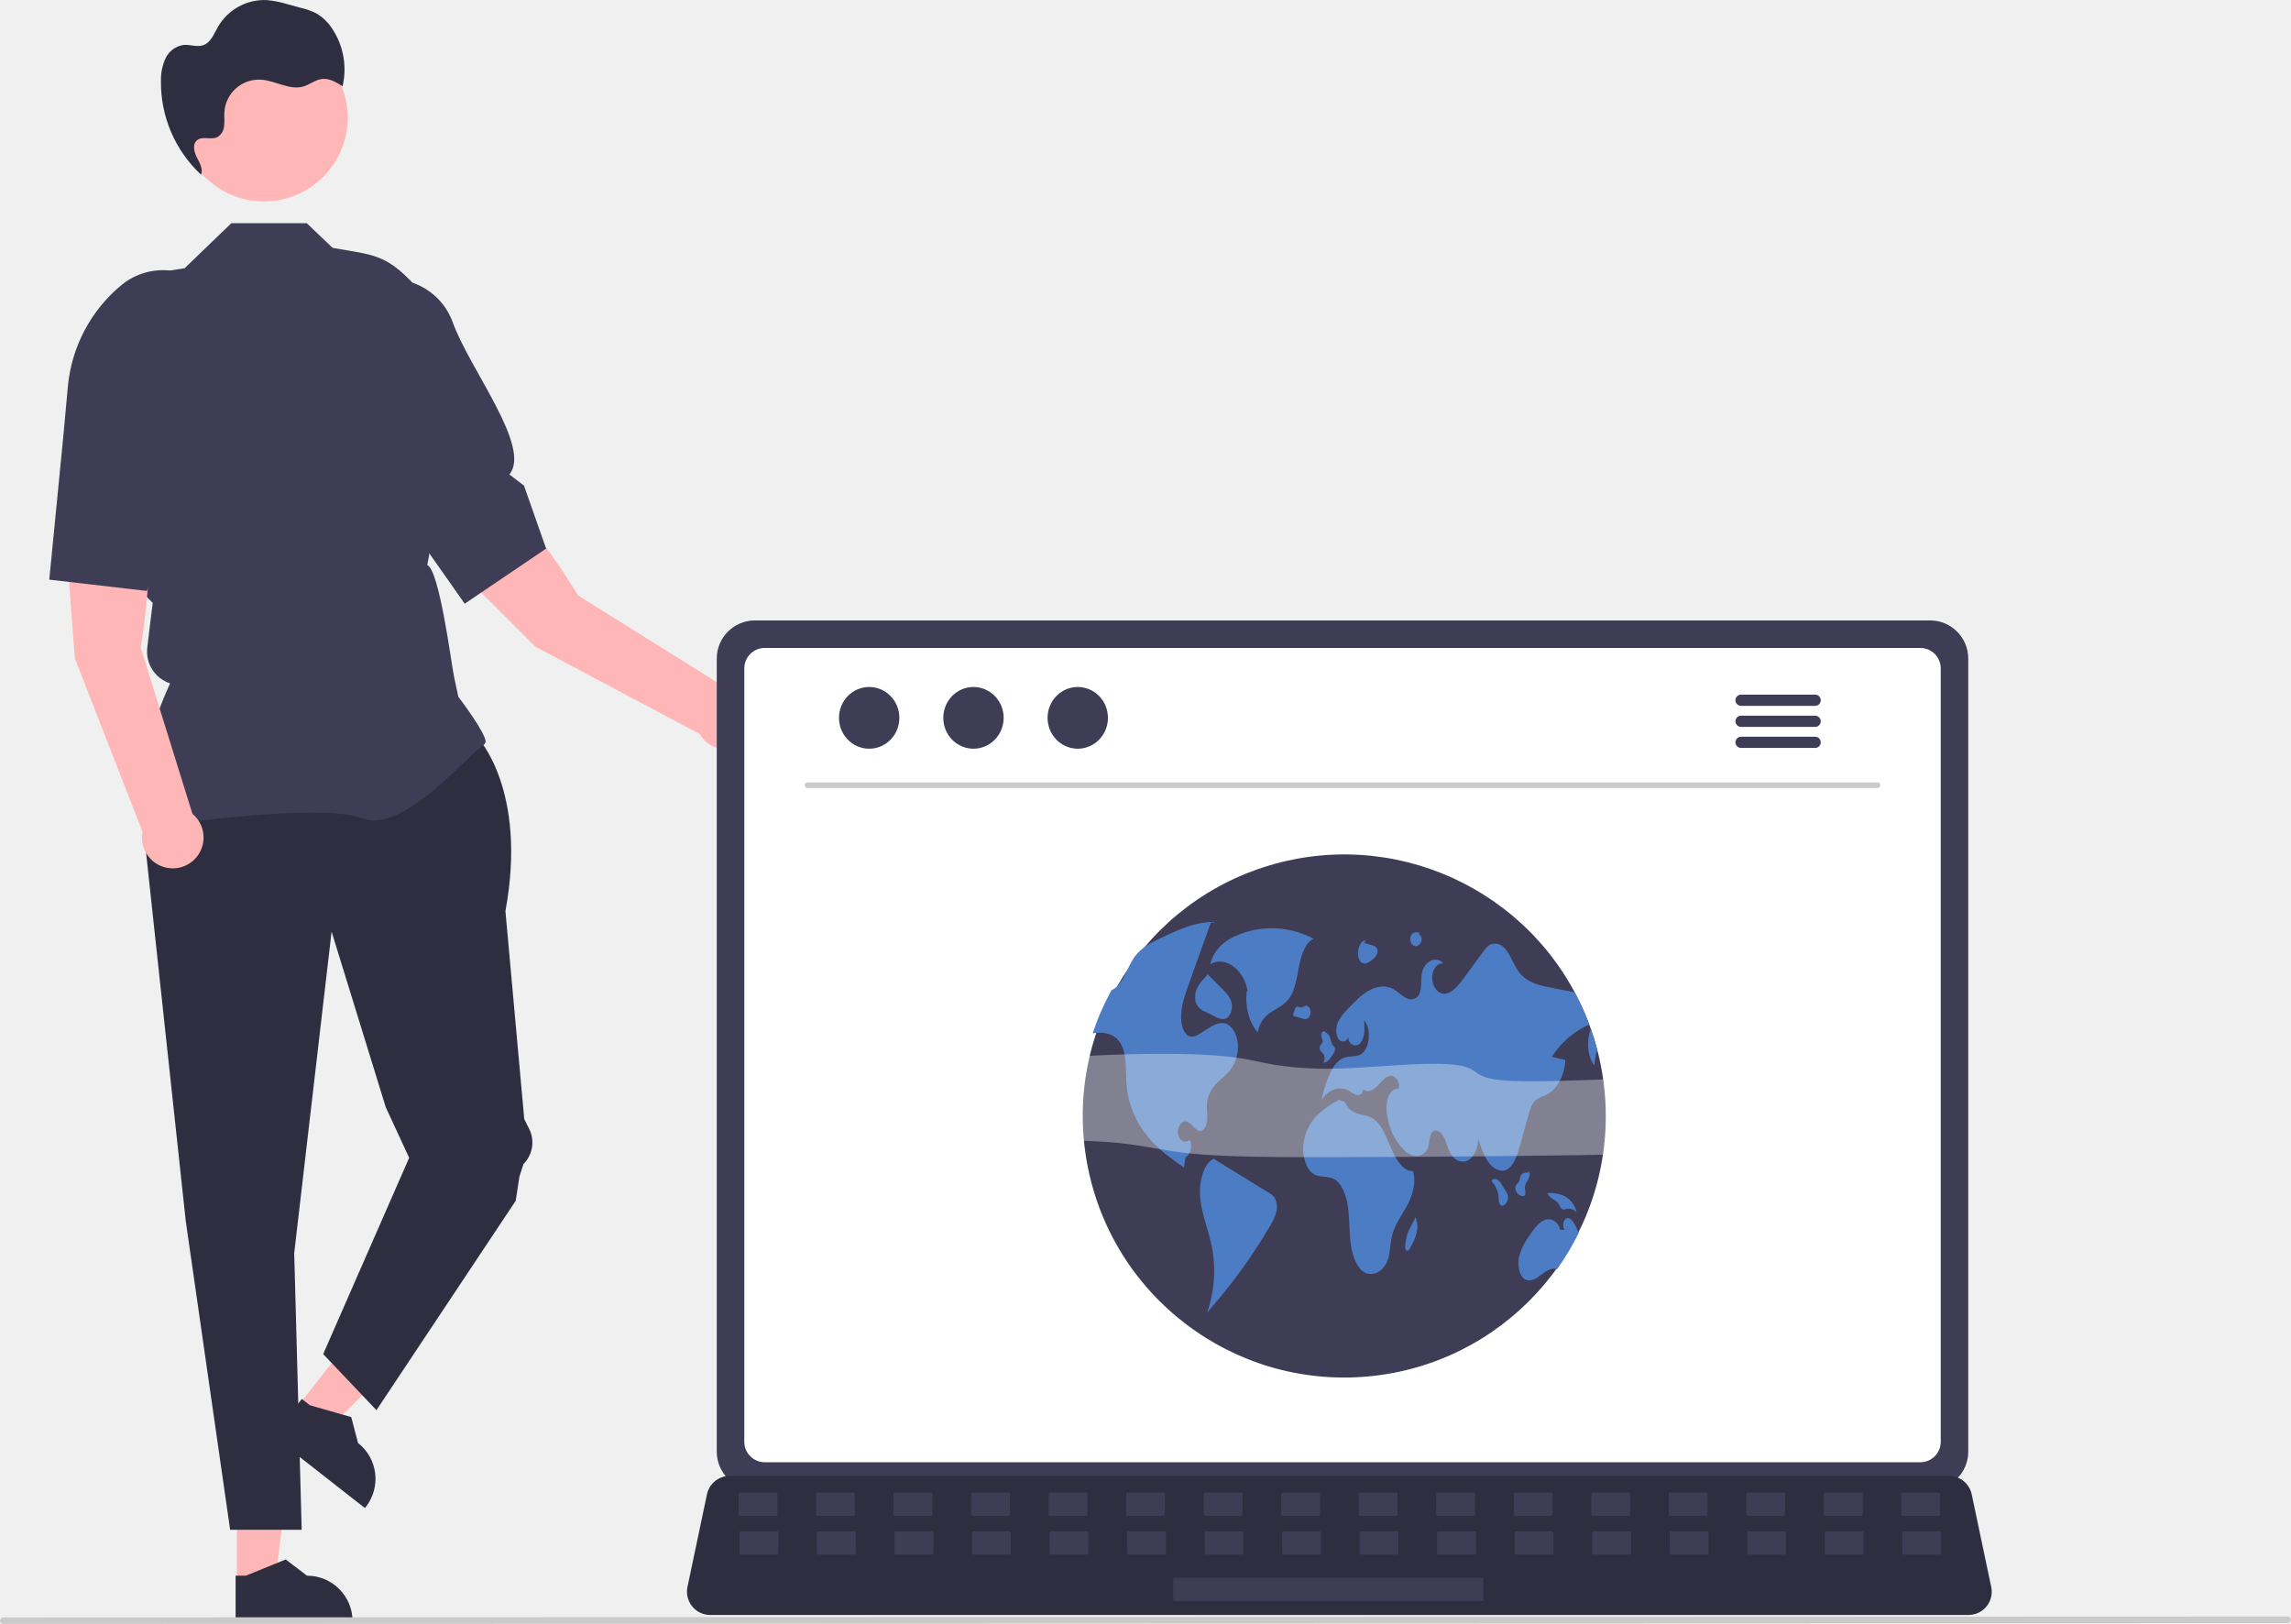
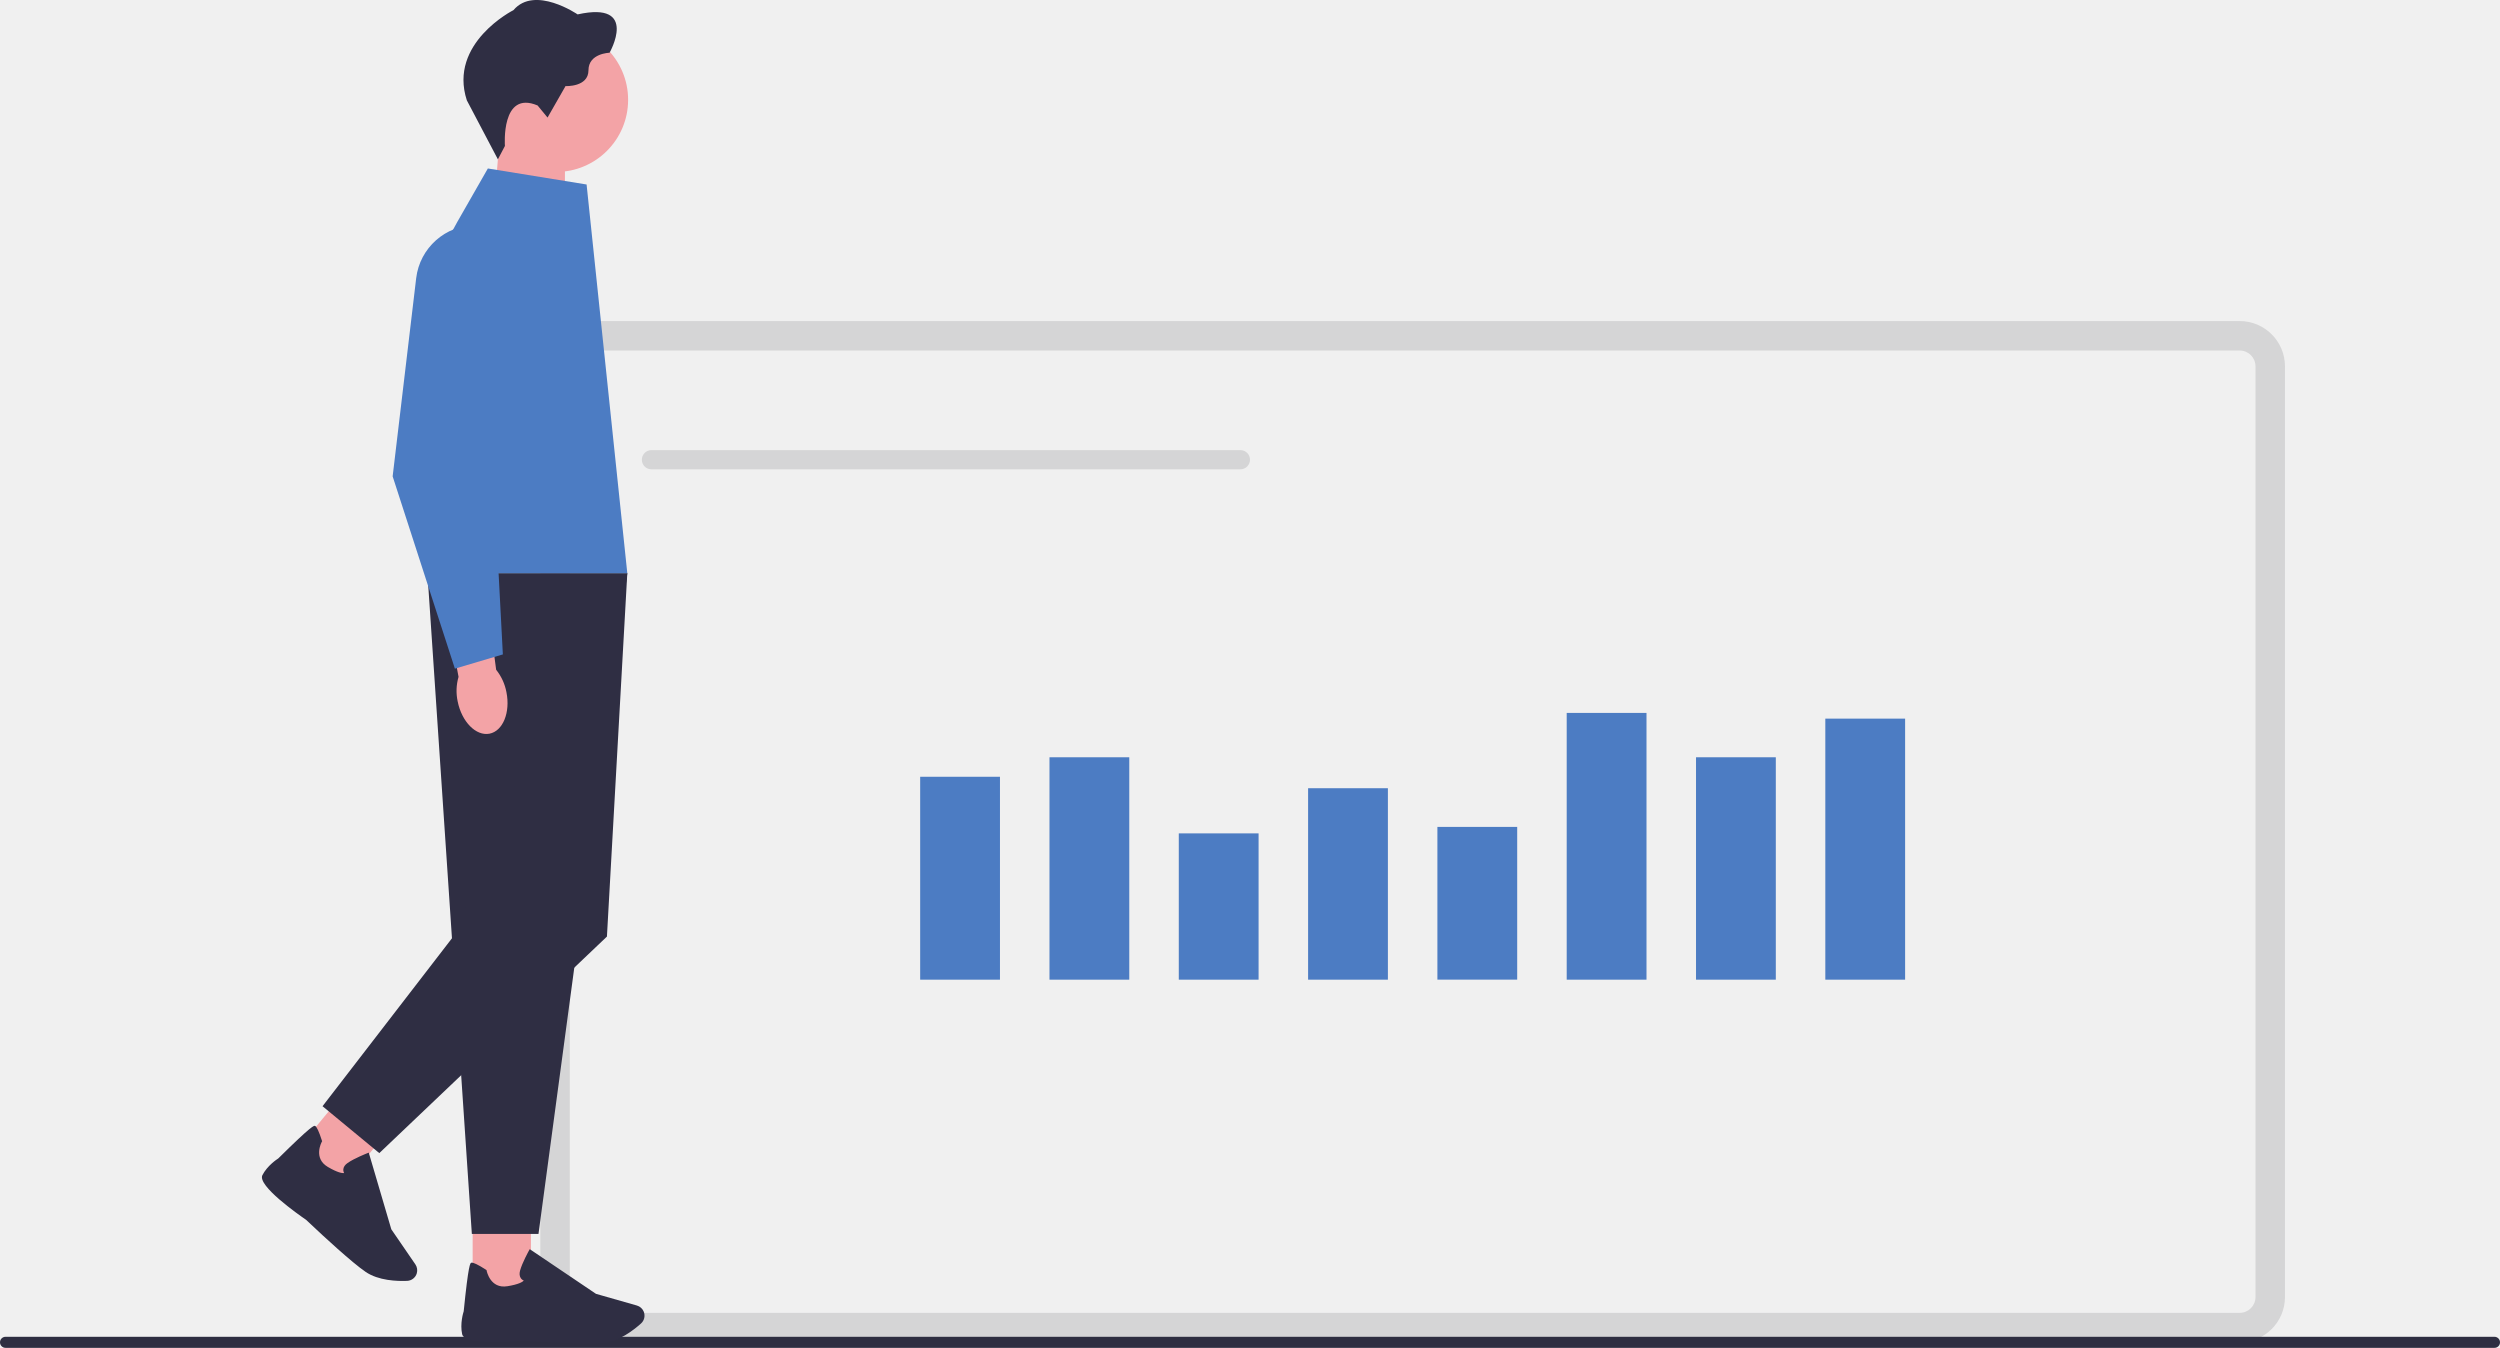
- <svg xmlns="http://www.w3.org/2000/svg" data-name="Layer 1" width="829.131" height="587.676" viewBox="0 0 829.131 587.676">
-   <polygon points="85.757 572.858 99.518 572.857 106.065 519.775 85.754 519.776 85.757 572.858" fill="#ffb6b6" />
-   <path d="M270.706,743.376l42.319-.002v-.535a16.473,16.473,0,0,0-16.472-16.472h-.001l-7.73-5.865-14.423,5.865-3.694 0Z" transform="translate(-185.4343 -156.1618)" fill="#2f2e41" />
-   <polygon points="107.98 508.635 118.814 517.121 156.702 479.371 140.712 466.846 107.98 508.635" fill="#ffb6b6" />
-   <path d="M284.179,675.8l33.316,26.096.33-.421a16.473,16.473,0,0,0-2.809-23.125l-.001-.001-2.469-9.384L297.575,664.689l-2.908-2.278Z" transform="translate(-185.4343 -156.1618)" fill="#2f2e41" />
-   <path d="M358.205,422.937s18.265,18.941,10.147,62.912l6.815,75.288,1.759,3.485a11.051,11.051,0,0,1-2.052,12.793l0,0-1.449,4.493-1.353,8.794-50.397,75.765-19.279-20.294,31.118-71.029L325.058,556.878l-19.618-63.588L291.911,609.642l2.706,100.118h-25.895L252.676,598.142,235.764,441.201l8.797-18.265Z" transform="translate(-185.4343 -156.1618)" fill="#2f2e41" />
-   <path d="M239.981,455.482l-.185-.259c-9.856-13.799,4.968-46.958,7.203-51.765h0a12.068,12.068,0,0,1-8.26-12.889l.964-8.193,1.005-8.036-7.197-7.197-.02-.179-4.142-36.242-6.022-24.072a52.848,52.848,0,0,1,15-51.216l13.921-2.21,16.918-16.301h27.282l9.354,8.937c17.463,3.063,20.463,2.063,35.463,20.063l-6.816,55.962-1.7,7.699.005,10.442,4.323,4.804a14.95,14.95,0,0,1,3.546,12.932l-.568,2.842h0c4.458,1.911,8.713,35.866,9.729,40.608l1.518,7.085c1.299,1.714,9.873,13.146,9.873,16.271,0,.469-.346.923-1.09,1.426-5.843,3.956-29.137,32.023-43.431,26.303-15.225-6.088-75.747,3.045-76.357,3.138Z" transform="translate(-185.4343 -156.1618)" fill="#3f3d56" />
-   <path d="M236.316,390.407s7.006-39.595-.052-54.485l-28,2,4.261,56.487,24.477,62.717a11.154,11.154,0,1,0,18.078-6.463Z" transform="translate(-185.4343 -156.1618)" fill="#ffb6b6" />
-   <path d="M208.264,314.922l1.733-18.871a54.107,54.107,0,0,1,19.403-36.752l0,0a23.687,23.687,0,0,1,24.787-3.272h0a23.631,23.631,0,0,1,12.205,29.866c-6.472,16.972-4.135,34.921-16.753,37.109l1.371,6.522-12.407,40.49-35.338-4.094Z" transform="translate(-185.4343 -156.1618)" fill="#3f3d56" />
-   <path d="M394.641,371.641s-20.509-34.586-35.571-41.272L339.147,350.145l40.067,40.044,59.456,31.584a11.154,11.154,0,1,0,9.491-16.689Z" transform="translate(-185.4343 -156.1618)" fill="#ffb6b6" />
-   <path d="M324.148,332.708l-10.993-15.437a54.107,54.107,0,0,1-9.258-40.515l0,0a23.687,23.687,0,0,1,16.658-18.645h0a23.631,23.631,0,0,1,28.729,14.683c6.162,17.087,28.639,45.17,20.499,55.058l5.293,4.051,7.999,22.787L353.616,374.632Z" transform="translate(-185.4343 -156.1618)" fill="#3f3d56" />
-   <circle cx="95.531" cy="42.587" r="30.299" fill="#ffb6b6" />
-   <path d="M258.977,220.105c-.264-.232-.514-.48-.773-.718-.009.024-.011.05-.021.074Z" transform="translate(-185.4343 -156.1618)" fill="#2f2e41" />
-   <path d="M305.795,166.753a17.182,17.182,0,0,0-6.067-5.85,25.38,25.38,0,0,0-5.304-1.879l-4.795-1.308a38.013,38.013,0,0,0-7.544-1.519,19.418,19.418,0,0,0-17.737,9.623c-1.449,2.57-2.611,5.772-5.407,6.712-2.255.758-4.714-.311-7.084-.104a8.53,8.53,0,0,0-6.476,4.77,18.38,18.38,0,0,0-1.699,8.141,45.619,45.619,0,0,0,14.522,34.048c.782-2.061-.506-4.287-1.524-6.259-1.03-1.995-1.667-4.777.059-6.214,1.92-1.599,4.996-.048,7.267-1.091a5.073,5.073,0,0,0,2.536-4.077c.22-1.657-.01-3.341.094-5.009a12.542,12.542,0,0,1,13.412-11.73c5.168.369,10.184,3.901,15.158,2.448,2.335-.682,4.326-2.418,6.741-2.711,2.674-.324,5.19,1.186,7.461,2.635A26.596,26.596,0,0,0,305.795,166.753Z" transform="translate(-185.4343 -156.1618)" fill="#2f2e41" />
-   <path d="M410.834,726.353l-7.71-12.39-1.54,7.08c-.27,1.24-.54,2.5-.79,3.75-2.19-1.87-4.52-3.6-6.8-5.26q-10.5-7.62-20.99-15.26l2.19,12.7c1.35,7.82,2.76,15.8,6.1,22.95.37.81.77,1.61,1.2,2.39h32.54a10.487,10.487,0,0,0,.54-2.24.775.775,0,0,0,.01-.15C416.094,735.073,413.414,730.503,410.834,726.353Z" transform="translate(-185.4343 -156.1618)" fill="#f0f0f0" />
-   <path d="M974.916,712.972l-13.985-22.474-2.793,12.842c-.49,2.249-.98,4.535-1.433,6.802-3.972-3.392-8.199-6.53-12.334-9.541q-19.046-13.822-38.074-27.68l3.972,23.036c2.449,14.185,5.007,28.659,11.065,41.628.671,1.469,1.397,2.921,2.177,4.335h59.024a19.024,19.024,0,0,0,.98-4.063,1.405,1.405,0,0,0,.018-.272C984.458,728.789,979.596,720.5,974.916,712.972Z" transform="translate(-185.4343 -156.1618)" fill="#f0f0f0" />
-   <path d="M1013.375,743.531l-826.75.307a1.191,1.191,0,0,1,0-2.381l826.75-.307a1.191,1.191,0,0,1,0,2.381Z" transform="translate(-185.4343 -156.1618)" fill="#cacaca" />
-   <path d="M444.832,394.459V681.483A13.806,13.806,0,0,0,458.627,695.278h425.34a13.806,13.806,0,0,0,13.795-13.795V394.459A13.812,13.812,0,0,0,883.967,380.68H458.627A13.812,13.812,0,0,0,444.832,394.459Z" transform="translate(-185.4343 -156.1618)" fill="#3f3d56" />
-   <path d="M454.81,398.031v279.912a7.385,7.385,0,0,0,7.373,7.373H880.426a7.385,7.385,0,0,0,7.373-7.373v-279.912a7.389,7.389,0,0,0-7.373-7.388H462.183A7.389,7.389,0,0,0,454.81,398.031Z" transform="translate(-185.4343 -156.1618)" fill="#fff" />
-   <path d="M435.937,737.461a8.272,8.272,0,0,0,6.509,3.114h455.439a8.381,8.381,0,0,0,8.192-10.1l-7.07-33.581a8.396,8.396,0,0,0-5.218-6.088,8.121,8.121,0,0,0-2.974-.561H449.487a8.12,8.12,0,0,0-2.974.561,8.395,8.395,0,0,0-5.218,6.088l-7.07,33.581A8.374,8.374,0,0,0,435.937,737.461Z" transform="translate(-185.4343 -156.1618)" fill="#2f2e41" />
-   <rect x="873.553" y="696.293" width="14.027" height="8.416" rx="0.488" transform="translate(1575.698 1244.84) rotate(-180)" fill="#3f3d56" />
-   <rect x="845.498" y="696.293" width="14.027" height="8.416" rx="0.488" transform="translate(1519.589 1244.84) rotate(-180)" fill="#3f3d56" />
-   <rect x="817.443" y="696.293" width="14.027" height="8.416" rx="0.488" transform="translate(1463.48 1244.84) rotate(-180)" fill="#3f3d56" />
-   <rect x="789.389" y="696.293" width="14.027" height="8.416" rx="0.488" transform="translate(1407.37 1244.84) rotate(-180)" fill="#3f3d56" />
-   <rect x="761.334" y="696.293" width="14.027" height="8.416" rx="0.488" transform="translate(1351.261 1244.84) rotate(-180)" fill="#3f3d56" />
-   <rect x="733.279" y="696.293" width="14.027" height="8.416" rx="0.488" transform="translate(1295.152 1244.84) rotate(-180)" fill="#3f3d56" />
-   <rect x="705.225" y="696.293" width="14.027" height="8.416" rx="0.488" transform="translate(1239.043 1244.84) rotate(-180)" fill="#3f3d56" />
-   <rect x="677.17" y="696.293" width="14.027" height="8.416" rx="0.488" transform="translate(1182.933 1244.84) rotate(-180)" fill="#3f3d56" />
-   <rect x="649.115" y="696.293" width="14.027" height="8.416" rx="0.488" transform="translate(1126.824 1244.84) rotate(-180)" fill="#3f3d56" />
-   <rect x="621.061" y="696.293" width="14.027" height="8.416" rx="0.488" transform="translate(1070.715 1244.84) rotate(-180)" fill="#3f3d56" />
-   <rect x="593.006" y="696.293" width="14.027" height="8.416" rx="0.488" transform="translate(1014.605 1244.84) rotate(-180)" fill="#3f3d56" />
-   <rect x="564.952" y="696.293" width="14.027" height="8.416" rx="0.488" transform="translate(958.4961 1244.84) rotate(-180)" fill="#3f3d56" />
-   <rect x="536.897" y="696.293" width="14.027" height="8.416" rx="0.488" transform="translate(902.3868 1244.84) rotate(-180)" fill="#3f3d56" />
-   <rect x="508.842" y="696.293" width="14.027" height="8.416" rx="0.488" transform="translate(846.2776 1244.84) rotate(-180)" fill="#3f3d56" />
-   <rect x="480.788" y="696.293" width="14.027" height="8.416" rx="0.488" transform="translate(790.1683 1244.84) rotate(-180)" fill="#3f3d56" />
-   <rect x="452.733" y="696.293" width="14.027" height="8.416" rx="0.488" transform="translate(734.059 1244.84) rotate(-180)" fill="#3f3d56" />
-   <rect x="873.884" y="710.32" width="14.027" height="8.416" rx="0.488" transform="translate(1576.361 1272.894) rotate(-180)" fill="#3f3d56" />
-   <rect x="845.829" y="710.32" width="14.027" height="8.416" rx="0.488" transform="translate(1520.252 1272.894) rotate(-180)" fill="#3f3d56" />
-   <rect x="817.775" y="710.32" width="14.027" height="8.416" rx="0.488" transform="translate(1464.143 1272.894) rotate(-180)" fill="#3f3d56" />
-   <rect x="789.72" y="710.32" width="14.027" height="8.416" rx="0.488" transform="translate(1408.033 1272.894) rotate(-180)" fill="#3f3d56" />
-   <rect x="761.666" y="710.32" width="14.027" height="8.416" rx="0.488" transform="translate(1351.924 1272.894) rotate(-180)" fill="#3f3d56" />
-   <rect x="733.611" y="710.32" width="14.027" height="8.416" rx="0.488" transform="translate(1295.815 1272.894) rotate(-180)" fill="#3f3d56" />
-   <rect x="705.556" y="710.32" width="14.027" height="8.416" rx="0.488" transform="translate(1239.706 1272.894) rotate(-180)" fill="#3f3d56" />
-   <rect x="677.502" y="710.32" width="14.027" height="8.416" rx="0.488" transform="translate(1183.596 1272.894) rotate(-180)" fill="#3f3d56" />
-   <rect x="649.447" y="710.32" width="14.027" height="8.416" rx="0.488" transform="translate(1127.487 1272.894) rotate(-180)" fill="#3f3d56" />
-   <rect x="621.392" y="710.32" width="14.027" height="8.416" rx="0.488" transform="translate(1071.378 1272.894) rotate(-180)" fill="#3f3d56" />
-   <rect x="593.338" y="710.32" width="14.027" height="8.416" rx="0.488" transform="translate(1015.268 1272.894) rotate(-180)" fill="#3f3d56" />
-   <rect x="565.283" y="710.32" width="14.027" height="8.416" rx="0.488" transform="translate(959.1591 1272.894) rotate(-180)" fill="#3f3d56" />
-   <rect x="537.228" y="710.32" width="14.027" height="8.416" rx="0.488" transform="translate(903.0498 1272.894) rotate(-180)" fill="#3f3d56" />
-   <rect x="509.174" y="710.32" width="14.027" height="8.416" rx="0.488" transform="translate(846.9406 1272.894) rotate(-180)" fill="#3f3d56" />
-   <rect x="481.119" y="710.32" width="14.027" height="8.416" rx="0.488" transform="translate(790.8313 1272.894) rotate(-180)" fill="#3f3d56" />
-   <rect x="453.065" y="710.32" width="14.027" height="8.416" rx="0.488" transform="translate(734.722 1272.894) rotate(-180)" fill="#3f3d56" />
-   <rect x="610.031" y="727.153" width="112.219" height="8.416" rx="0.488" transform="translate(1146.845 1306.56) rotate(-180)" fill="#3f3d56" />
-   <path d="M766.585,560.202a94.642,94.642,0,1,1-5.992-33.327c.206.556.408,1.112.603,1.673v.005q1.31,3.7,2.308,7.538A95.286,95.286,0,0,1,766.585,560.202Z" transform="translate(-185.4343 -156.1618)" fill="#3f3d56" />
-   <path d="M660.88,495.918a31.968,31.968,0,0,0-28.065-1.148c-3.924,1.708-8.056,4.771-9.365,10.303,5.294-3.124,12.148,1.812,13.51,9.732l-.318.088c-.72,5.485.887,11.457,3.997,14.859a10.451,10.451,0,0,1,5.016-7.44c2.285-1.502,4.813-2.593,6.557-5.175,2.068-3.061,2.593-7.534,3.414-11.615S658.005,497.055,660.88,495.918Z" transform="translate(-185.4343 -156.1618)" fill="#4c7cc3" />
-   <path d="M631.245,542.596c-1.466,2.202-3.425,3.584-5.182,5.304a11.93,11.93,0,0,0-3.769,7.045c-.222,1.916.122,3.864.074,5.802-.048,1.937-.693,4.118-2.011,4.6-2.08.752-3.668-3.112-5.807-3.382-1.699-.212-3.229,2.461-2.737,4.78s2.805,3.345,4.134,1.831c1.202,2.017.355,5.675-1.45,6.294-.191,1.27-.381,2.536-.566,3.806-4.563-3.192-9.173-6.437-13.053-11.111a33.725,33.725,0,0,1-7.686-18.167c-.503-5.373.243-11.518-2.223-15.652-1.974-3.308-5.362-4.039-8.411-3.832-.556.037-1.117.101-1.673.169a94.237,94.237,0,0,1,6.823-15.615,6.685,6.685,0,0,0,1.71-1.064c2.837-2.408,4.097-7.284,6.4-10.655q.222-.326.461-.635c2.356-3.075,5.51-4.658,8.559-6.13,6.749-3.277,13.694-6.595,20.819-6.14l-2.027.196q-3.549,9.941-7.104,19.882-.54,1.524-1.09,3.054c-1.345,3.769-2.731,7.781-2.525,12,.122,2.498.99,5.166,2.641,6.024,1.54.794,3.224-.18,4.711-1.143.63-.402,1.255-.805,1.884-1.212,2.26-1.456,4.764-2.948,7.151-1.974,2.186.889,3.801,3.859,4.108,7.061A14.117,14.117,0,0,1,631.245,542.596Z" transform="translate(-185.4343 -156.1618)" fill="#4c7cc3" />
-   <path d="M644.688,587.842q-9.902-6.097-19.804-12.193l.112-.289c-4.104,1.563-5.808,8.859-5.13,14.825s2.978,11.3,4.14,17.113a45.425,45.425,0,0,1-1.713,23.835A195.205,195.205,0,0,0,645.224,599.536a16.905,16.905,0,0,0,2.074-4.599,7.317,7.317,0,0,0-.485-5.204A5.794,5.794,0,0,0,644.688,587.842Z" transform="translate(-185.4343 -156.1618)" fill="#4c7cc3" />
-   <path d="M618.634,513.897a7.299,7.299,0,0,0-.335,5.308,5.884,5.884,0,0,0,3.287,3.045l3.648,1.808c1.213.601,2.521,1.209,3.758.714,1.492-.597,2.527-2.936,2.259-5.107-.285-2.311-1.741-3.9-3.088-5.254q-2.828-2.841-5.655-5.683l-1.062,1.301A14.189,14.189,0,0,0,618.634,513.897Z" transform="translate(-185.4343 -156.1618)" fill="#4c7cc3" />
-   <path d="M747.031,538.6q2.461.58,4.923,1.159c-.286,5.542-3.033,10.671-6.717,12.529-1.535.773-3.245,1.059-4.515,2.504-1.149,1.313-1.731,3.356-2.266,5.309q-1.405,5.113-2.811,10.227c-1.006,3.674-2.297,7.755-4.912,9.078-2.244,1.138-4.812-.254-6.537-2.589-1.726-2.334-2.779-5.473-3.801-8.533.064,3.335-1.487,6.606-3.684,7.765-2.202,1.159-4.881.111-6.352-2.477-1.059-1.858-1.498-4.309-2.536-6.193-1.037-1.884-3.213-2.964-4.346-1.196-.746,1.175-.651,2.975-1.022,4.468a4.851,4.851,0,0,1-4.055,3.901,6.761,6.761,0,0,1-4.854-2.218,21.988,21.988,0,0,1-6.029-12.159,14.505,14.505,0,0,1,.169-6.648c.651-2.059,2.223-3.647,3.785-3.255,1.027-2.17-1-5.05-2.827-4.796-1.832.254-3.266,2.218-4.769,3.727-1.498,1.509-3.594,2.604-5.103,1.106a2.07,2.07,0,0,1-2.101,2.197,7.506,7.506,0,0,1-2.737-1.45c-3.457-2.154-7.845-.725-10.301,3.351,1.535-6.532,3.785-14.027,8.501-15.562,1.927-.63,4.028-.111,5.849-1.202,3.224-1.932,3.875-9.232,1.09-12.243.355,2.848.286,6.172-1.217,8.12-1.503,1.948-4.658.677-4.468-2.202a1.929,1.929,0,0,1-3.589.762c-1-1.524-.916-4.018-.206-5.838a13.752,13.752,0,0,1,3.086-4.383c2.514-2.694,5.066-5.42,7.977-7.114,2.917-1.694,6.283-2.265,9.205-.582,1.54.889,2.896,2.371,4.468,3.155a3.311,3.311,0,0,0,4.611-1.154c1.17-2.054.619-5.103,1.053-7.67.778-4.536,5.314-6.659,7.829-3.663-1.879-.482-3.822,1.742-4.055,4.436-.238,2.694,1.122,5.415,2.943,6.23,3.06,1.355,6.056-2.054,8.369-5.209q3.621-4.955,7.252-9.904a11.969,11.969,0,0,1,1.297-1.577,4.173,4.173,0,0,1,5.701-.116c2.446,1.996,3.594,6.087,5.6,8.903,2.911,4.092,7.268,5.087,11.322,5.881q4.534.881,9.073,1.773a94.005,94.005,0,0,1,5.267,11.63A31.875,31.875,0,0,0,747.031,538.6Z" transform="translate(-185.4343 -156.1618)" fill="#4c7cc3" />
-   <path d="M763.504,536.091a19.079,19.079,0,0,0-1.006,5.669c-2.594-3.165-3.007-9.099-1.302-13.207Q762.506,532.253,763.504,536.091Z" transform="translate(-185.4343 -156.1618)" fill="#4c7cc3" />
-   <path d="M756.803,602.289a94.895,94.895,0,0,1-7.887,13.196c-1.906-.815-3.954.64-5.738,2.006-1.863,1.429-4.102,2.821-6.013,1.519-1.953-1.334-2.583-5.066-1.964-8.025a21.382,21.382,0,0,1,3.663-7.538c1.588-2.371,3.287-4.833,5.494-5.754,2.213-.921,5.055.381,5.701,3.525l1.567-.053c-.879-1.207-.418-3.705.762-4.145,1.36-.513,2.541,1.355,3.345,3.007C756.093,600.775,756.459,601.527,756.803,602.289Z" transform="translate(-185.4343 -156.1618)" fill="#4c7cc3" />
-   <path d="M696.794,579.931c-3.368.212-6.035-3.934-7.808-8.013s-3.39-8.743-6.429-10.819c-1.736-1.186-3.716-1.349-5.599-1.924a6.933,6.933,0,0,1-4.755-4.186l-2.136-.863a32.084,32.084,0,0,0-8.111,5.783,18.128,18.128,0,0,0-4.833,10.566c-.408,4.276,1.099,9.044,3.915,10.651,2.225,1.269,4.815.469,7.069,1.631,2.816,1.452,4.487,5.669,5.12,9.833s.472,8.491.925,12.703,1.701,8.593,4.283,10.751c3.231,2.701,7.973.457,9.423-4.46.711-2.411.687-5.132,1.219-7.636.937-4.408,3.464-7.679,5.469-11.295S698.128,584.127,696.794,579.931Z" transform="translate(-185.4343 -156.1618)" fill="#4c7cc3" />
-   <path d="M663.516,536.614a8.989,8.989,0,0,1,.877.931,3.059,3.059,0,0,1-.054,3.159,2.939,2.939,0,0,0,2.104-1.07,13.528,13.528,0,0,0,1.614-2.273,2.477,2.477,0,0,0,.476-1.983c-.159-.454-.535-.648-.799-.989a6.722,6.722,0,0,1-.738-2.144,3.866,3.866,0,0,0-2.802-2.953l.169.032a1.601,1.601,0,0,0-.75,1.705c.102.661.527,1.209.484,1.883-.061.969-1.029,1.423-1.089,2.392A1.849,1.849,0,0,0,663.516,536.614Z" transform="translate(-185.4343 -156.1618)" fill="#4c7cc3" />
-   <path d="M657.745,520.152l.015-.003a2.697,2.697,0,0,0,.287-.306Z" transform="translate(-185.4343 -156.1618)" fill="#4c7cc3" />
-   <path d="M658.755,524.699a2.937,2.937,0,0,0,.914-2.911c-.245-1.102-1.111-1.842-1.909-1.639a1.946,1.946,0,0,1-1.809.533c-.494-.127-1.036-.455-1.464-.082a2.217,2.217,0,0,0-.499.974q-.238.73-.476,1.46a.921.921,0,0,0-.056.553.469.469,0,0,0,.359.286q1.427.421,2.853.841A2.458,2.458,0,0,0,658.755,524.699Z" transform="translate(-185.4343 -156.1618)" fill="#4c7cc3" />
-   <path d="M730.555,587.478q-.659-1.08-1.319-2.159a7.214,7.214,0,0,0-1.738-2.182,1.54,1.54,0,0,0-2.192.22l.054.411a9.285,9.285,0,0,1,2.317,4.52c.1.736.065,1.497.153,2.236a2.607,2.607,0,0,0,.815,1.823c.692.462,1.505-.219,1.998-1.051a3.62,3.62,0,0,0,.561-2.305A4.041,4.041,0,0,0,730.555,587.478Z" transform="translate(-185.4343 -156.1618)" fill="#4c7cc3" />
-   <path d="M737.452,588.414a4.984,4.984,0,0,0-.161-2.01,4.411,4.411,0,0,1,.671-2.501,8.13,8.13,0,0,0,1.046-2.293,1.918,1.918,0,0,0-.05-1.123c-.146-.327-.498-.476-.7-.217l.433.279a3.94,3.94,0,0,0-1.756.085,2.173,2.173,0,0,0-1.331,1.5,9.282,9.282,0,0,1-.349,1.556c-.258.53-.758.707-1.072,1.173a2.804,2.804,0,0,0,.044,2.663,3.109,3.109,0,0,0,1.759,1.383C736.514,589.099,737.21,589.109,737.452,588.414Z" transform="translate(-185.4343 -156.1618)" fill="#4c7cc3" />
-   <path d="M749.734,592.12a6.042,6.042,0,0,0,.761,1.397c.588.592,1.387.228,2.1.084a3.632,3.632,0,0,1,3.455,1.386,8.793,8.793,0,0,0-5.057-6.31,14.857,14.857,0,0,0-5.201-.813l-.302.077C746.259,590.182,748.676,590.131,749.734,592.12Z" transform="translate(-185.4343 -156.1618)" fill="#4c7cc3" />
-   <path d="M697.716,596.702l.004.01.088-.169Z" transform="translate(-185.4343 -156.1618)" fill="#4c7cc3" />
-   <path d="M695.852,600.309a16.555,16.555,0,0,0-1.045,2.296,19.986,19.986,0,0,0-.758,3.929c-.095.757-.124,1.724.351,2.093a.673.673,0,0,0,.88-.12,3.482,3.482,0,0,0,.638-.949,21.852,21.852,0,0,0,2.154-5.113,8.897,8.897,0,0,0-.353-5.734Q696.786,598.511,695.852,600.309Z" transform="translate(-185.4343 -156.1618)" fill="#4c7cc3" />
-   <path d="M677.878,504.227a2.121,2.121,0,0,0,2.286.446,7.548,7.548,0,0,0,2.151-1.421,5.061,5.061,0,0,0,1.304-1.422,2.885,2.885,0,0,0,.267-2.198,2.232,2.232,0,0,0-1.701-1.346q-1.583-.47-3.167-.939l.764-.688c-.786-.422-1.655.361-2.146,1.33a7.159,7.159,0,0,0-.651,2.005A5.148,5.148,0,0,0,677.878,504.227Z" transform="translate(-185.4343 -156.1618)" fill="#4c7cc3" />
-   <path d="M696.516,497.97a1.744,1.744,0,0,0,2.377.193,2.657,2.657,0,0,0,1.051-1.893c.075-.83-.336-1.753-.922-1.825l.134-.777c-1.13-.204-2.52-.245-3.125,1.127A3.221,3.221,0,0,0,696.516,497.97Z" transform="translate(-185.4343 -156.1618)" fill="#4c7cc3" />
-   <path d="M864.966,441.316H477.643a1.016,1.016,0,0,1,0-2.031H864.966a1.016,1.016,0,0,1,0,2.031Z" transform="translate(-185.4343 -156.1618)" fill="#cacaca" />
-   <ellipse cx="314.564" cy="259.771" rx="10.925" ry="11.169" fill="#3f3d56" />
-   <ellipse cx="352.306" cy="259.771" rx="10.925" ry="11.169" fill="#3f3d56" />
-   <ellipse cx="390.048" cy="259.771" rx="10.925" ry="11.169" fill="#3f3d56" />
-   <path d="M842.349,407.532h-26.81a2.03,2.03,0,0,0,0,4.06h26.81a2.03,2.03,0,0,0,0-4.06Z" transform="translate(-185.4343 -156.1618)" fill="#3f3d56" />
-   <path d="M842.349,415.152h-26.81a2.03,2.03,0,0,0,0,4.06h26.81a2.03,2.03,0,0,0,0-4.06Z" transform="translate(-185.4343 -156.1618)" fill="#3f3d56" />
-   <path d="M842.349,422.762h-26.81a2.03,2.03,0,0,0,0,4.06h26.81a2.03,2.03,0,0,0,0-4.06Z" transform="translate(-185.4343 -156.1618)" fill="#3f3d56" />
-   <g opacity="0.35">
-     <path d="M875.228,564.896c6.234-2.718-6.409-4.3-20.752-4.821s-31.695-.491-40.861-1.971c-8.865-1.431-8.212-3.976-8.958-6.281s-4.154-4.67-17.987-5.182c-17.238-.639-45.664,1.82-58.677.344-12.143-1.377-4.925-5.697-22.632-5.863-10.111-.094-23.137,1.33-34.388,1.674a125.358,125.358,0,0,1-23.861-1.244c-5.484-.898-9.303-2.037-15.475-2.831-16.203-2.083-47.905-1.383-76.199,1.287s-52.548,7.046-66.227,11.381S471.754,559.99,474.941,563.609c2.035,2.311,7.241,4.472,19.87,5.4,23.623,1.737,65.68-1.253,90.09.327,13.605.881,19.64,3.064,31.577,4.259,12.824,1.284,31.597,1.352,50.042,1.321,38.404-.063,77.79-.458,117.953-1.182,16.775-.302,34.352-.695,52.202-2.136s36.056-4.219,39.822-6.825" transform="translate(-185.4343 -156.1618)" fill="#fff" />
-   </g>
+ <svg xmlns="http://www.w3.org/2000/svg" width="678.62" height="365.87" viewBox="0 0 678.62 365.87">
+   <path d="m607.96,364.37H158.96c-6.78,0-12.29-5.51-12.29-12.29V99.44c0-6.78,5.51-12.29,12.29-12.29h449c6.78,0,12.29,5.51,12.29,12.29v252.64c0,6.78-5.51,12.29-12.29,12.29h0ZM158.96,95.15c-2.37,0-4.29,1.92-4.29,4.29v252.64c0,2.37,1.92,4.29,4.29,4.29h449c2.37,0,4.29-1.92,4.29-4.29V99.44c0-2.37-1.92-4.29-4.29-4.29H158.96Z" fill="#d5d5d6" stroke-width="0" />
+   <rect x="249.78" y="210.85" width="21.66" height="55.08" fill="#4c7cc3" stroke-width="0" />
+   <rect x="284.88" y="205.56" width="21.66" height="60.37" fill="#4c7cc3" stroke-width="0" />
+   <rect x="319.98" y="226.22" width="21.66" height="39.71" fill="#4c7cc3" stroke-width="0" />
+   <rect x="355.08" y="213.96" width="21.66" height="51.97" fill="#4c7cc3" stroke-width="0" />
+   <rect x="390.18" y="224.46" width="21.66" height="41.46" fill="#4c7cc3" stroke-width="0" />
+   <rect x="425.28" y="193.52" width="21.66" height="72.41" fill="#4c7cc3" stroke-width="0" />
+   <rect x="460.38" y="205.56" width="21.66" height="60.37" fill="#4c7cc3" stroke-width="0" />
+   <rect x="495.48" y="195.07" width="21.66" height="70.86" fill="#4c7cc3" stroke-width="0" />
+   <path d="m176.84,122.18h159.86c1.44,0,2.61,1.17,2.61,2.61h0c0,1.44-1.17,2.61-2.61,2.61h-159.86c-1.44,0-2.61-1.17-2.61-2.61h0c0-1.44,1.17-2.61,2.61-2.61h0Z" fill="#d5d5d6" stroke-width="0" />
+   <path d="m678.62,364.37c0,.83-.67,1.5-1.5,1.5H1.5c-.83,0-1.5-.67-1.5-1.5s.67-1.5,1.5-1.5h675.62c.83,0,1.5.67,1.5,1.5Z" fill="#2e2e41" stroke-width="0" />
+   <polygon points="133.7 60.68 153.35 67.14 153.35 38.85 135.52 38.85 133.7 60.68" fill="#f3a3a6" stroke-width="0" />
+   <circle cx="150.92" cy="27.1" r="19.58" fill="#f3a3a6" stroke-width="0" />
+   <path d="m145.93,28.63l2.7,3.28,4.88-8.54s6.23.32,6.23-4.3,5.72-4.75,5.72-4.75c0,0,8.09-14.13-8.67-10.41,0,0-11.63-7.97-17.41-1.16,0,0-17.73,8.93-12.66,24.48l8.43,16.02,1.91-3.63s-1.16-15.23,8.87-10.99Z" fill="#2f2e43" stroke-width="0" />
+   <rect x="128.3" y="328.67" width="15.82" height="22.44" fill="#f3a3a6" stroke-width="0" />
+   <path d="m142.37,363.96c-2.71.25-16.24,1.31-16.92-1.79-.62-2.85.29-5.83.42-6.23,1.3-12.94,1.78-13.09,2.07-13.18.46-.13,1.81.5,3.99,1.91l.14.09.03.16c.04.2,1.01,4.95,5.59,4.23,3.14-.5,4.16-1.19,4.49-1.53-.27-.12-.6-.33-.83-.7-.34-.53-.4-1.21-.18-2.02.59-2.15,2.36-5.33,2.43-5.46l.2-.36,17.98,12.13,11.1,3.17c.84.24,1.51.84,1.85,1.64h0c.47,1.12.18,2.42-.72,3.23-2.02,1.81-6.02,4.92-10.23,5.3-1.12.1-2.6.14-4.26.14-6.95,0-17.08-.72-17.16-.73h0Z" fill="#2f2e43" stroke-width="0" />
+   <rect x="82.49" y="300.76" width="22.44" height="15.82" transform="translate(-203.86 184.12) rotate(-50.4)" fill="#f3a3a6" stroke-width="0" />
+   <path d="m83.13,331.15c-2.24-1.54-13.35-9.34-11.9-12.16,1.34-2.59,3.94-4.3,4.3-4.53,9.25-9.14,9.72-8.95,10-8.83.44.19,1.07,1.54,1.86,4.01l.05.15-.08.14c-.1.18-2.38,4.46,1.61,6.82,2.74,1.62,3.97,1.73,4.43,1.68-.13-.26-.25-.64-.2-1.07.07-.62.46-1.19,1.16-1.67,1.83-1.28,5.21-2.6,5.36-2.66l.38-.15,6.12,20.81,6.53,9.52c.49.72.63,1.61.38,2.45h0c-.35,1.16-1.4,1.98-2.62,2.03-2.71.11-7.77-.05-11.26-2.44-.92-.63-2.09-1.54-3.37-2.6-5.35-4.43-12.7-11.44-12.76-11.5h.01Z" fill="#2f2e43" stroke-width="0" />
+   <path d="m170.28,155.58h-54.26l12.06,179.36h18.09l24.12-179.36h0Z" fill="#2f2e43" stroke-width="0" />
+   <polygon points="159.23 165.46 170.28 155.58 164.75 254.23 102.96 313.01 87.55 300.28 123.56 253.56 159.23 165.46" fill="#2f2e43" stroke-width="0" />
+   <path d="m159.23,50.08l-26.8-4.35-8.32,14.55c-10.58,18.5-14.89,39.92-12.3,61.07l4.21,34.25h54.26l-11.05-105.51h0Z" fill="#4c7cc3" stroke-width="0" />
+   <path id="uuid-b665f492-9b4b-4e5e-8d83-e9db200bf715-44-44-44-72-112" d="m137.47,187.88c1.11,5.53-.96,10.58-4.61,11.28-3.66.69-7.52-3.23-8.63-8.77-.47-2.21-.39-4.49.24-6.66l-4.4-23.51,11.5-1.79,3.11,23.37c1.42,1.79,2.38,3.87,2.79,6.09h0Z" fill="#f3a3a6" stroke-width="0" />
+   <path d="m123.48,181.51l-16.89-52.18v-.08l6.38-53.73c.98-8.23,7.96-14.43,16.24-14.43,5.07,0,9.77,2.29,12.89,6.29s4.21,9.11,2.98,14.04l-11.27,45.07,2.69,51.15-13.03,3.87h.01Z" fill="#4c7cc3" stroke-width="0" />
</svg>
